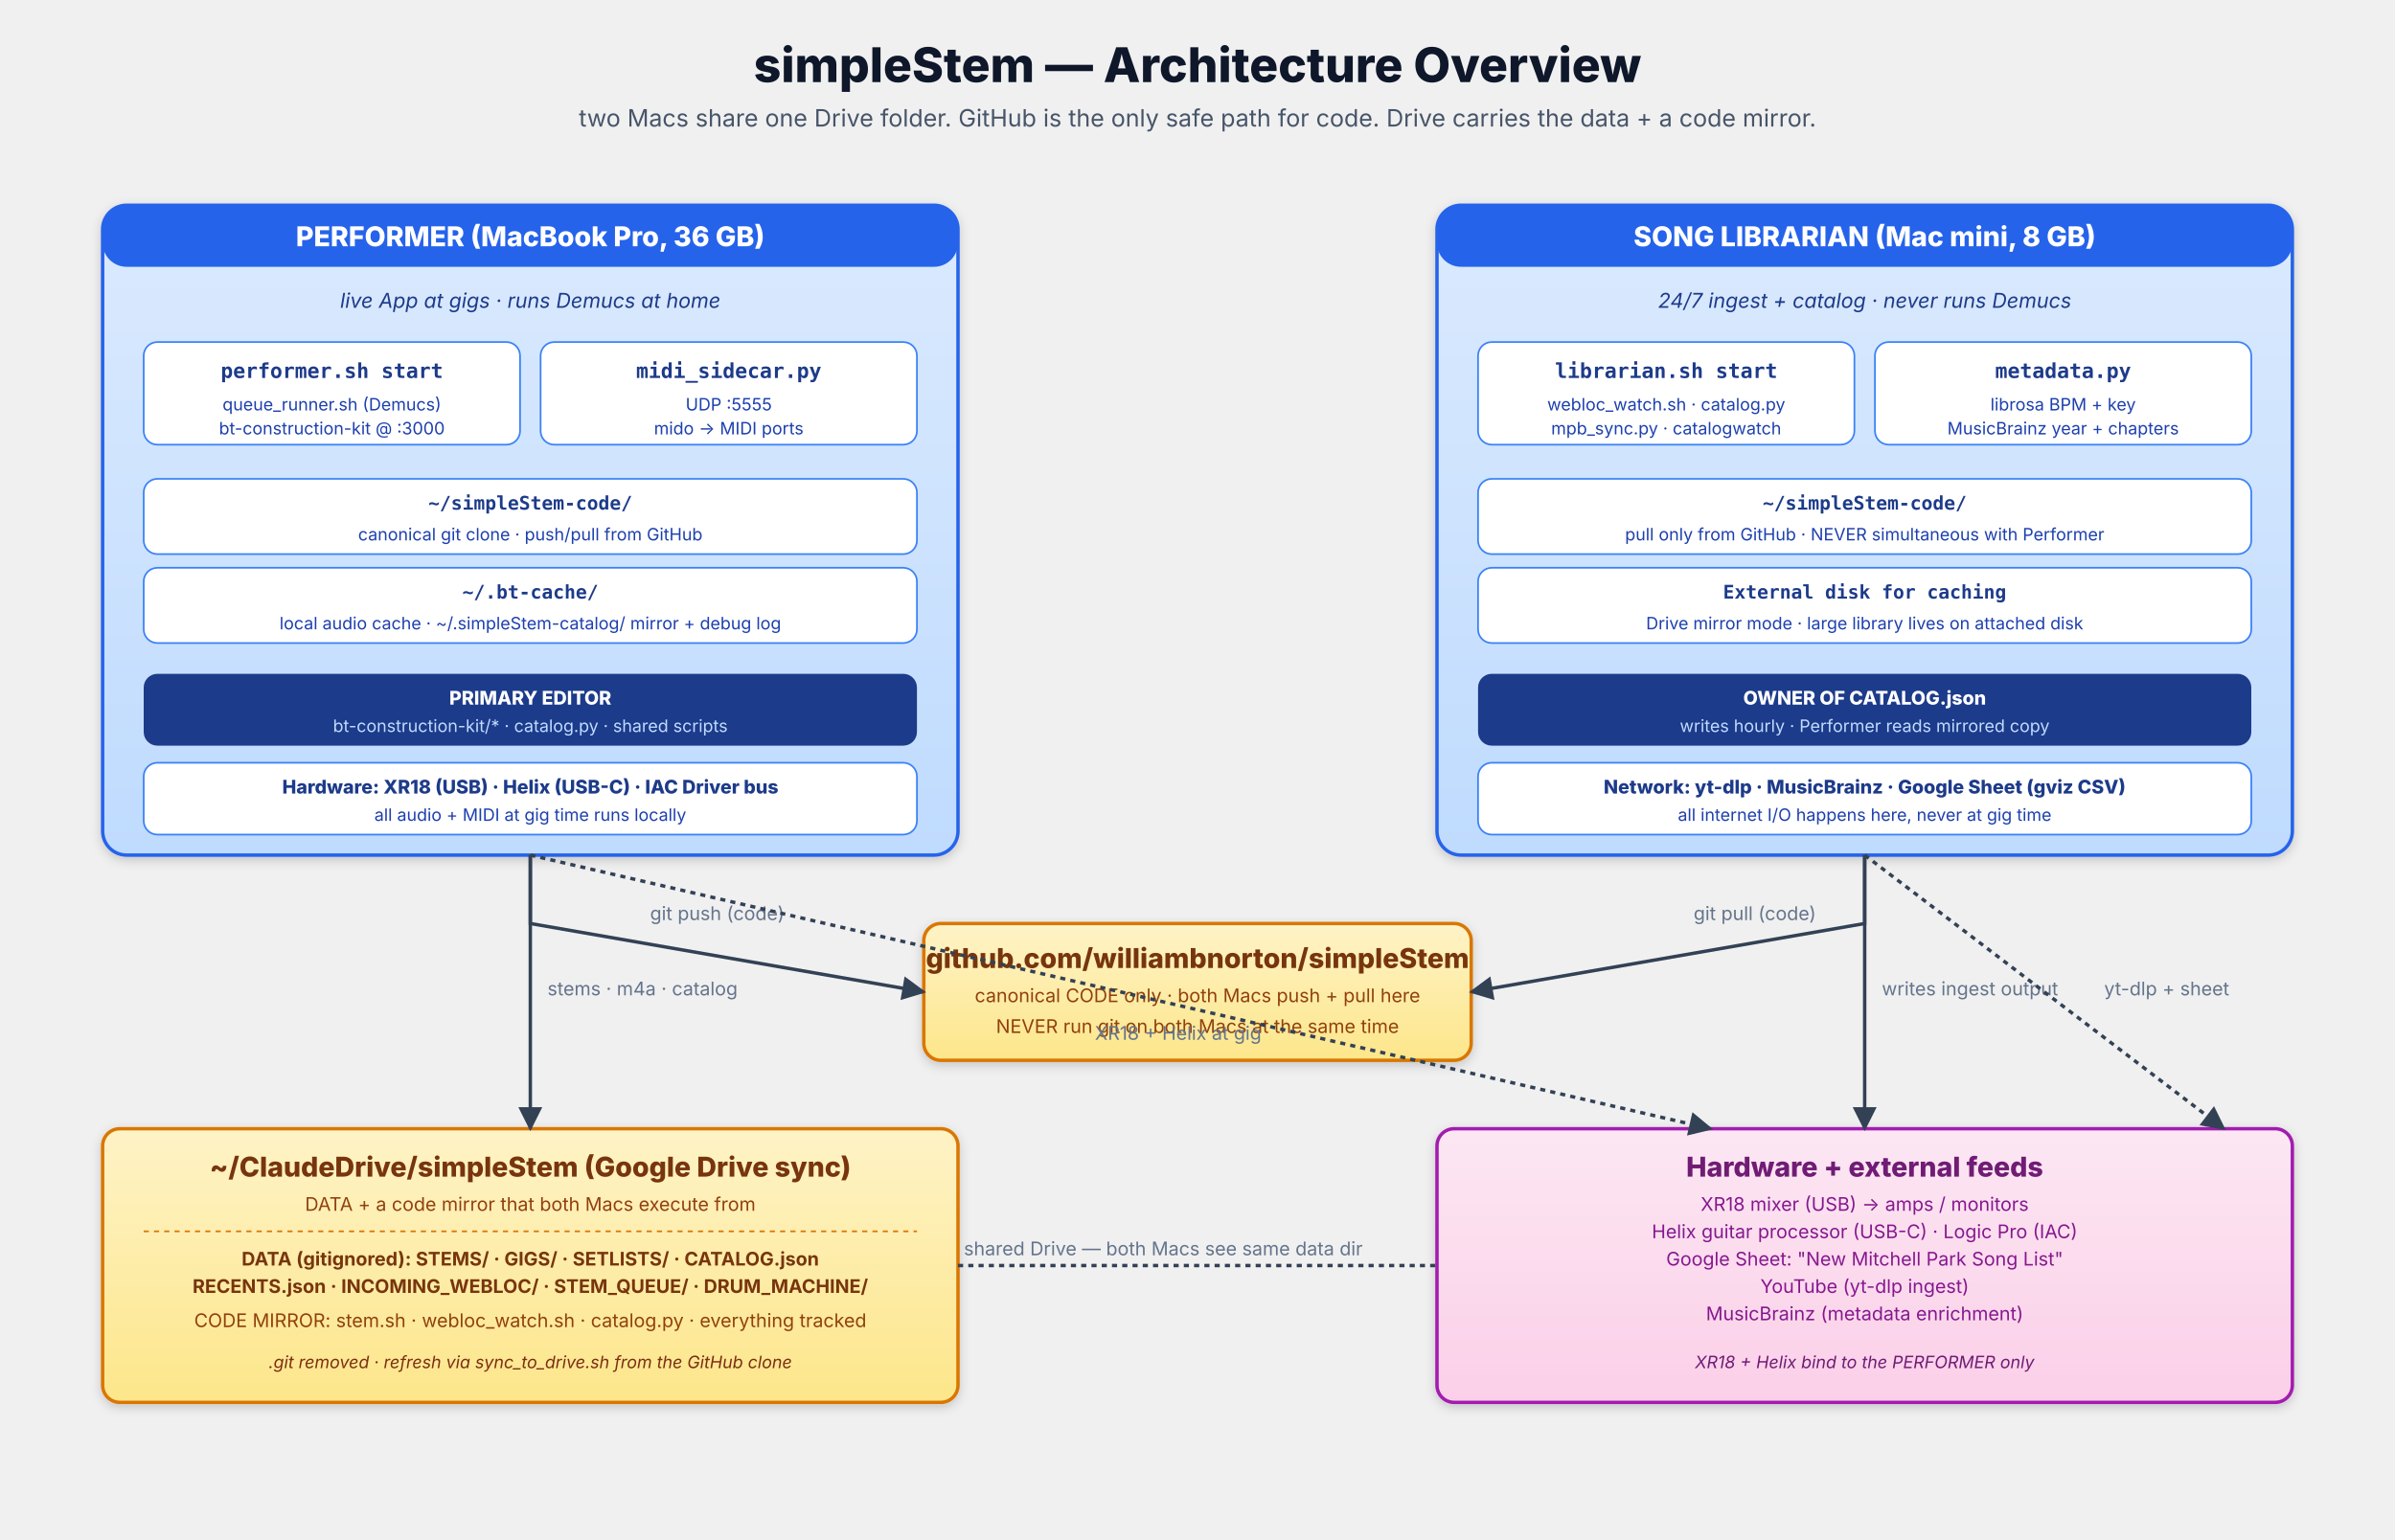
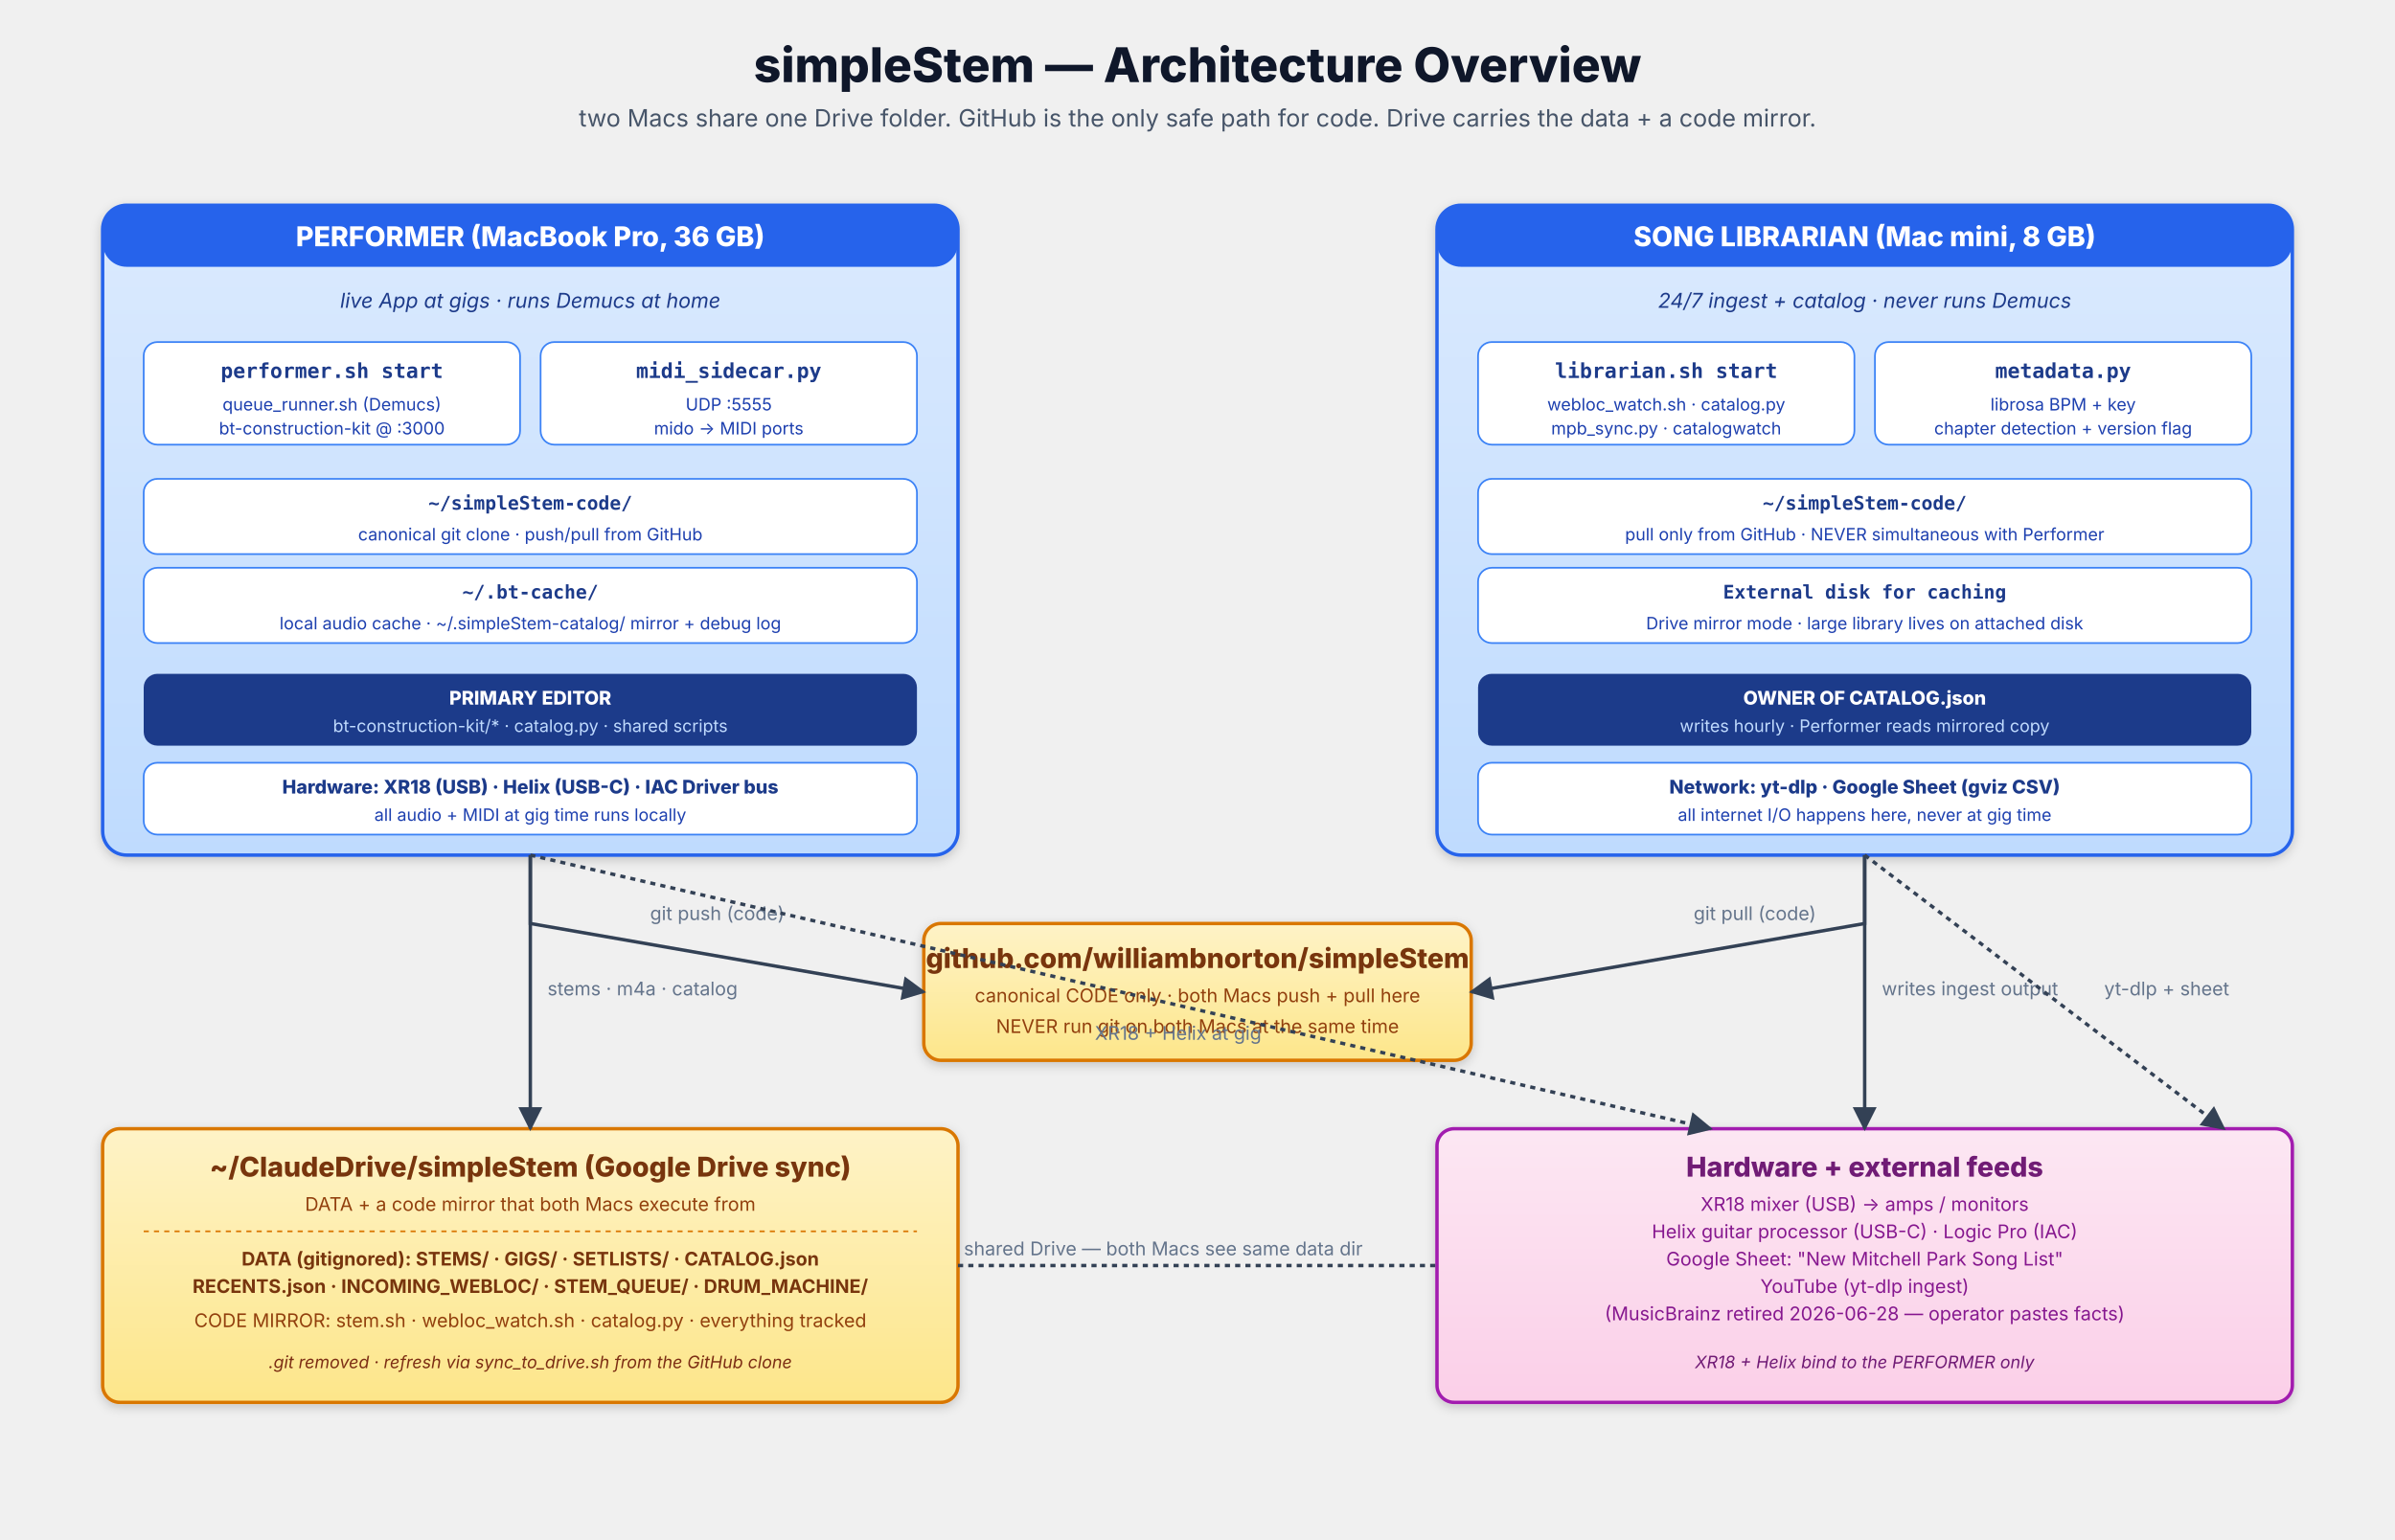
<svg xmlns="http://www.w3.org/2000/svg" viewBox="0 0 1400 900" font-family="-apple-system, BlinkMacSystemFont, 'Segoe UI', sans-serif">
  <defs>
    <marker id="arrow4" viewBox="0 0 10 10" refX="9" refY="5" markerWidth="7" markerHeight="7" orient="auto-start-reverse">
      <path d="M0,0 L10,5 L0,10 z" fill="#334155" />
    </marker>
    <linearGradient id="mac" x1="0" x2="0" y1="0" y2="1">
      <stop offset="0" stop-color="#dbeafe" />
      <stop offset="1" stop-color="#bfdbfe" />
    </linearGradient>
    <linearGradient id="cloud" x1="0" x2="0" y1="0" y2="1">
      <stop offset="0" stop-color="#fef3c7" />
      <stop offset="1" stop-color="#fde68a" />
    </linearGradient>
    <linearGradient id="hw4" x1="0" x2="0" y1="0" y2="1">
      <stop offset="0" stop-color="#fce7f3" />
      <stop offset="1" stop-color="#fbcfe8" />
    </linearGradient>
    <filter id="shadow4" x="-10%" y="-10%" width="120%" height="130%">
      <feDropShadow dx="0" dy="2" stdDeviation="3" flood-color="#000" flood-opacity="0.18" />
    </filter>
  </defs>
  <text x="700" y="48" text-anchor="middle" font-size="28" font-weight="800" fill="#0f172a">simpleStem — Architecture Overview</text>
  <text x="700" y="74" text-anchor="middle" font-size="14" fill="#475569">two Macs share one Drive folder. GitHub is the only safe path for code. Drive carries the data + a code mirror.</text>
  <g filter="url(#shadow4)">
    <rect x="60" y="120" width="500" height="380" rx="14" fill="url(#mac)" stroke="#2563eb" stroke-width="2" />
    <rect x="60" y="120" width="500" height="36" rx="14" fill="#2563eb" />
    <text x="310" y="144" text-anchor="middle" font-size="16" font-weight="800" fill="#fff">PERFORMER (MacBook Pro, 36 GB)</text>
    <text x="310" y="180" text-anchor="middle" font-size="12" fill="#1e3a8a" font-style="italic">live App at gigs · runs Demucs at home</text>
    <rect x="84" y="200" width="220" height="60" rx="8" fill="#fff" stroke="#3b82f6" />
    <text x="194" y="221" text-anchor="middle" font-size="12" font-weight="800" fill="#1e3a8a" font-family="ui-monospace, monospace">performer.sh start</text>
    <text x="194" y="240" text-anchor="middle" font-size="10" fill="#1e40af">queue_runner.sh (Demucs)</text>
    <text x="194" y="254" text-anchor="middle" font-size="10" fill="#1e40af">bt-construction-kit @ :3000</text>
    <rect x="316" y="200" width="220" height="60" rx="8" fill="#fff" stroke="#3b82f6" />
    <text x="426" y="221" text-anchor="middle" font-size="12" font-weight="800" fill="#1e3a8a" font-family="ui-monospace, monospace">midi_sidecar.py</text>
    <text x="426" y="240" text-anchor="middle" font-size="10" fill="#1e40af">UDP :5555</text>
    <text x="426" y="254" text-anchor="middle" font-size="10" fill="#1e40af">mido → MIDI ports</text>
    <rect x="84" y="280" width="452" height="44" rx="8" fill="#fff" stroke="#3b82f6" />
    <text x="310" y="298" text-anchor="middle" font-size="11" font-weight="800" fill="#1e3a8a" font-family="ui-monospace, monospace">~/simpleStem-code/</text>
    <text x="310" y="316" text-anchor="middle" font-size="10" fill="#1e40af">canonical git clone · push/pull from GitHub</text>
    <rect x="84" y="332" width="452" height="44" rx="8" fill="#fff" stroke="#3b82f6" />
    <text x="310" y="350" text-anchor="middle" font-size="11" font-weight="800" fill="#1e3a8a" font-family="ui-monospace, monospace">~/.bt-cache/</text>
    <text x="310" y="368" text-anchor="middle" font-size="10" fill="#1e40af">local audio cache · ~/.simpleStem-catalog/ mirror + debug log</text>
    <rect x="84" y="394" width="452" height="42" rx="8" fill="#1e3a8a" />
    <text x="310" y="412" text-anchor="middle" font-size="11" font-weight="800" fill="#fff">PRIMARY EDITOR</text>
    <text x="310" y="428" text-anchor="middle" font-size="10" fill="#bfdbfe">bt-construction-kit/* · catalog.py · shared scripts</text>
    <rect x="84" y="446" width="452" height="42" rx="8" fill="#fff" stroke="#3b82f6" />
    <text x="310" y="464" text-anchor="middle" font-size="11" font-weight="800" fill="#1e3a8a">Hardware: XR18 (USB) · Helix (USB-C) · IAC Driver bus</text>
    <text x="310" y="480" text-anchor="middle" font-size="10" fill="#1e40af">all audio + MIDI at gig time runs locally</text>
  </g>
  <g filter="url(#shadow4)">
    <rect x="840" y="120" width="500" height="380" rx="14" fill="url(#mac)" stroke="#2563eb" stroke-width="2" />
    <rect x="840" y="120" width="500" height="36" rx="14" fill="#2563eb" />
    <text x="1090" y="144" text-anchor="middle" font-size="16" font-weight="800" fill="#fff">SONG LIBRARIAN (Mac mini, 8 GB)</text>
    <text x="1090" y="180" text-anchor="middle" font-size="12" fill="#1e3a8a" font-style="italic">24/7 ingest + catalog · never runs Demucs</text>
    <rect x="864" y="200" width="220" height="60" rx="8" fill="#fff" stroke="#3b82f6" />
    <text x="974" y="221" text-anchor="middle" font-size="12" font-weight="800" fill="#1e3a8a" font-family="ui-monospace, monospace">librarian.sh start</text>
    <text x="974" y="240" text-anchor="middle" font-size="10" fill="#1e40af">webloc_watch.sh · catalog.py</text>
    <text x="974" y="254" text-anchor="middle" font-size="10" fill="#1e40af">mpb_sync.py · catalogwatch</text>
    <rect x="1096" y="200" width="220" height="60" rx="8" fill="#fff" stroke="#3b82f6" />
    <text x="1206" y="221" text-anchor="middle" font-size="12" font-weight="800" fill="#1e3a8a" font-family="ui-monospace, monospace">metadata.py</text>
    <text x="1206" y="240" text-anchor="middle" font-size="10" fill="#1e40af">librosa BPM + key</text>
-     <text x="1206" y="254" text-anchor="middle" font-size="10" fill="#1e40af">MusicBrainz year + chapters</text>
+     <text x="1206" y="254" text-anchor="middle" font-size="10" fill="#1e40af">chapter detection + version flag</text>
    <rect x="864" y="280" width="452" height="44" rx="8" fill="#fff" stroke="#3b82f6" />
    <text x="1090" y="298" text-anchor="middle" font-size="11" font-weight="800" fill="#1e3a8a" font-family="ui-monospace, monospace">~/simpleStem-code/</text>
    <text x="1090" y="316" text-anchor="middle" font-size="10" fill="#1e40af">pull only from GitHub · NEVER simultaneous with Performer</text>
    <rect x="864" y="332" width="452" height="44" rx="8" fill="#fff" stroke="#3b82f6" />
    <text x="1090" y="350" text-anchor="middle" font-size="11" font-weight="800" fill="#1e3a8a" font-family="ui-monospace, monospace">External disk for caching</text>
    <text x="1090" y="368" text-anchor="middle" font-size="10" fill="#1e40af">Drive mirror mode · large library lives on attached disk</text>
    <rect x="864" y="394" width="452" height="42" rx="8" fill="#1e3a8a" />
    <text x="1090" y="412" text-anchor="middle" font-size="11" font-weight="800" fill="#fff">OWNER OF CATALOG.json</text>
    <text x="1090" y="428" text-anchor="middle" font-size="10" fill="#bfdbfe">writes hourly · Performer reads mirrored copy</text>
    <rect x="864" y="446" width="452" height="42" rx="8" fill="#fff" stroke="#3b82f6" />
-     <text x="1090" y="464" text-anchor="middle" font-size="11" font-weight="800" fill="#1e3a8a">Network: yt-dlp · MusicBrainz · Google Sheet (gviz CSV)</text>
+     <text x="1090" y="464" text-anchor="middle" font-size="11" font-weight="800" fill="#1e3a8a">Network: yt-dlp · Google Sheet (gviz CSV)</text>
    <text x="1090" y="480" text-anchor="middle" font-size="10" fill="#1e40af">all internet I/O happens here, never at gig time</text>
  </g>
  <g filter="url(#shadow4)">
    <rect x="540" y="540" width="320" height="80" rx="10" fill="url(#cloud)" stroke="#d97706" stroke-width="2" />
    <text x="700" y="566" text-anchor="middle" font-size="16" font-weight="800" fill="#78350f">github.com/williambnorton/simpleStem</text>
    <text x="700" y="586" text-anchor="middle" font-size="11" fill="#92400e">canonical CODE only · both Macs push + pull here</text>
    <text x="700" y="604" text-anchor="middle" font-size="11" fill="#92400e">NEVER run git on both Macs at the same time</text>
  </g>
  <g filter="url(#shadow4)">
    <rect x="60" y="660" width="500" height="160" rx="10" fill="url(#cloud)" stroke="#d97706" stroke-width="2" />
    <text x="310" y="688" text-anchor="middle" font-size="16" font-weight="800" fill="#78350f">~/ClaudeDrive/simpleStem (Google Drive sync)</text>
    <text x="310" y="708" text-anchor="middle" font-size="11" fill="#92400e">DATA + a code mirror that both Macs execute from</text>
    <line x1="84" y1="720" x2="536" y2="720" stroke="#d97706" stroke-dasharray="3 3" />
    <text x="310" y="740" text-anchor="middle" font-size="11" fill="#78350f" font-weight="700">DATA (gitignored): STEMS/ · GIGS/ · SETLISTS/ · CATALOG.json</text>
    <text x="310" y="756" text-anchor="middle" font-size="11" fill="#78350f" font-weight="700">RECENTS.json · INCOMING_WEBLOC/ · STEM_QUEUE/ · DRUM_MACHINE/</text>
    <text x="310" y="776" text-anchor="middle" font-size="11" fill="#92400e">CODE MIRROR: stem.sh · webloc_watch.sh · catalog.py · everything tracked</text>
    <text x="310" y="800" text-anchor="middle" font-size="10" fill="#7c2d12" font-style="italic">.git removed · refresh via sync_to_drive.sh from the GitHub clone</text>
  </g>
  <g filter="url(#shadow4)">
    <rect x="840" y="660" width="500" height="160" rx="10" fill="url(#hw4)" stroke="#a21caf" stroke-width="2" />
    <text x="1090" y="688" text-anchor="middle" font-size="16" font-weight="800" fill="#701a75">Hardware + external feeds</text>
    <text x="1090" y="708" text-anchor="middle" font-size="11" fill="#86198f">XR18 mixer (USB) → amps / monitors</text>
    <text x="1090" y="724" text-anchor="middle" font-size="11" fill="#86198f">Helix guitar processor (USB-C) · Logic Pro (IAC)</text>
    <text x="1090" y="740" text-anchor="middle" font-size="11" fill="#86198f">Google Sheet: "New Mitchell Park Song List"</text>
    <text x="1090" y="756" text-anchor="middle" font-size="11" fill="#86198f">YouTube (yt-dlp ingest)</text>
-     <text x="1090" y="772" text-anchor="middle" font-size="11" fill="#86198f">MusicBrainz (metadata enrichment)</text>
+     <text x="1090" y="772" text-anchor="middle" font-size="11" fill="#86198f">(MusicBrainz retired 2026-06-28 — operator pastes facts)</text>
    <text x="1090" y="800" text-anchor="middle" font-size="10" fill="#701a75" font-style="italic">XR18 + Helix bind to the PERFORMER only</text>
  </g>
  <path d="M 310 500 L 310 540 L 540 580" fill="none" stroke="#334155" stroke-width="2" marker-end="url(#arrow4)" />
  <text x="380" y="538" font-size="11" fill="#64748b">git push (code)</text>
  <path d="M 1090 500 L 1090 540 L 860 580" fill="none" stroke="#334155" stroke-width="2" marker-end="url(#arrow4)" />
  <text x="990" y="538" font-size="11" fill="#64748b">git pull (code)</text>
  <path d="M 310 500 L 310 660" fill="none" stroke="#334155" stroke-width="2" marker-end="url(#arrow4)" />
  <text x="320" y="582" font-size="11" fill="#64748b">stems · m4a · catalog</text>
  <path d="M 1090 500 L 1090 660" fill="none" stroke="#334155" stroke-width="2" marker-end="url(#arrow4)" />
  <text x="1100" y="582" font-size="11" fill="#64748b">writes ingest output</text>
  <path d="M 560 740 L 840 740" fill="none" stroke="#334155" stroke-width="2" stroke-dasharray="3 3" />
  <text x="680" y="734" text-anchor="middle" font-size="11" fill="#64748b">shared Drive — both Macs see same data dir</text>
  <path d="M 1090 500 L 1300 660" fill="none" stroke="#334155" stroke-width="2" stroke-dasharray="3 3" marker-end="url(#arrow4)" />
  <text x="1230" y="582" font-size="11" fill="#64748b">yt-dlp + sheet</text>
  <path d="M 310 500 L 1000 660" fill="none" stroke="#334155" stroke-width="2" stroke-dasharray="3 3" marker-end="url(#arrow4)" />
  <text x="640" y="608" font-size="11" fill="#64748b">XR18 + Helix at gig</text>
</svg>
